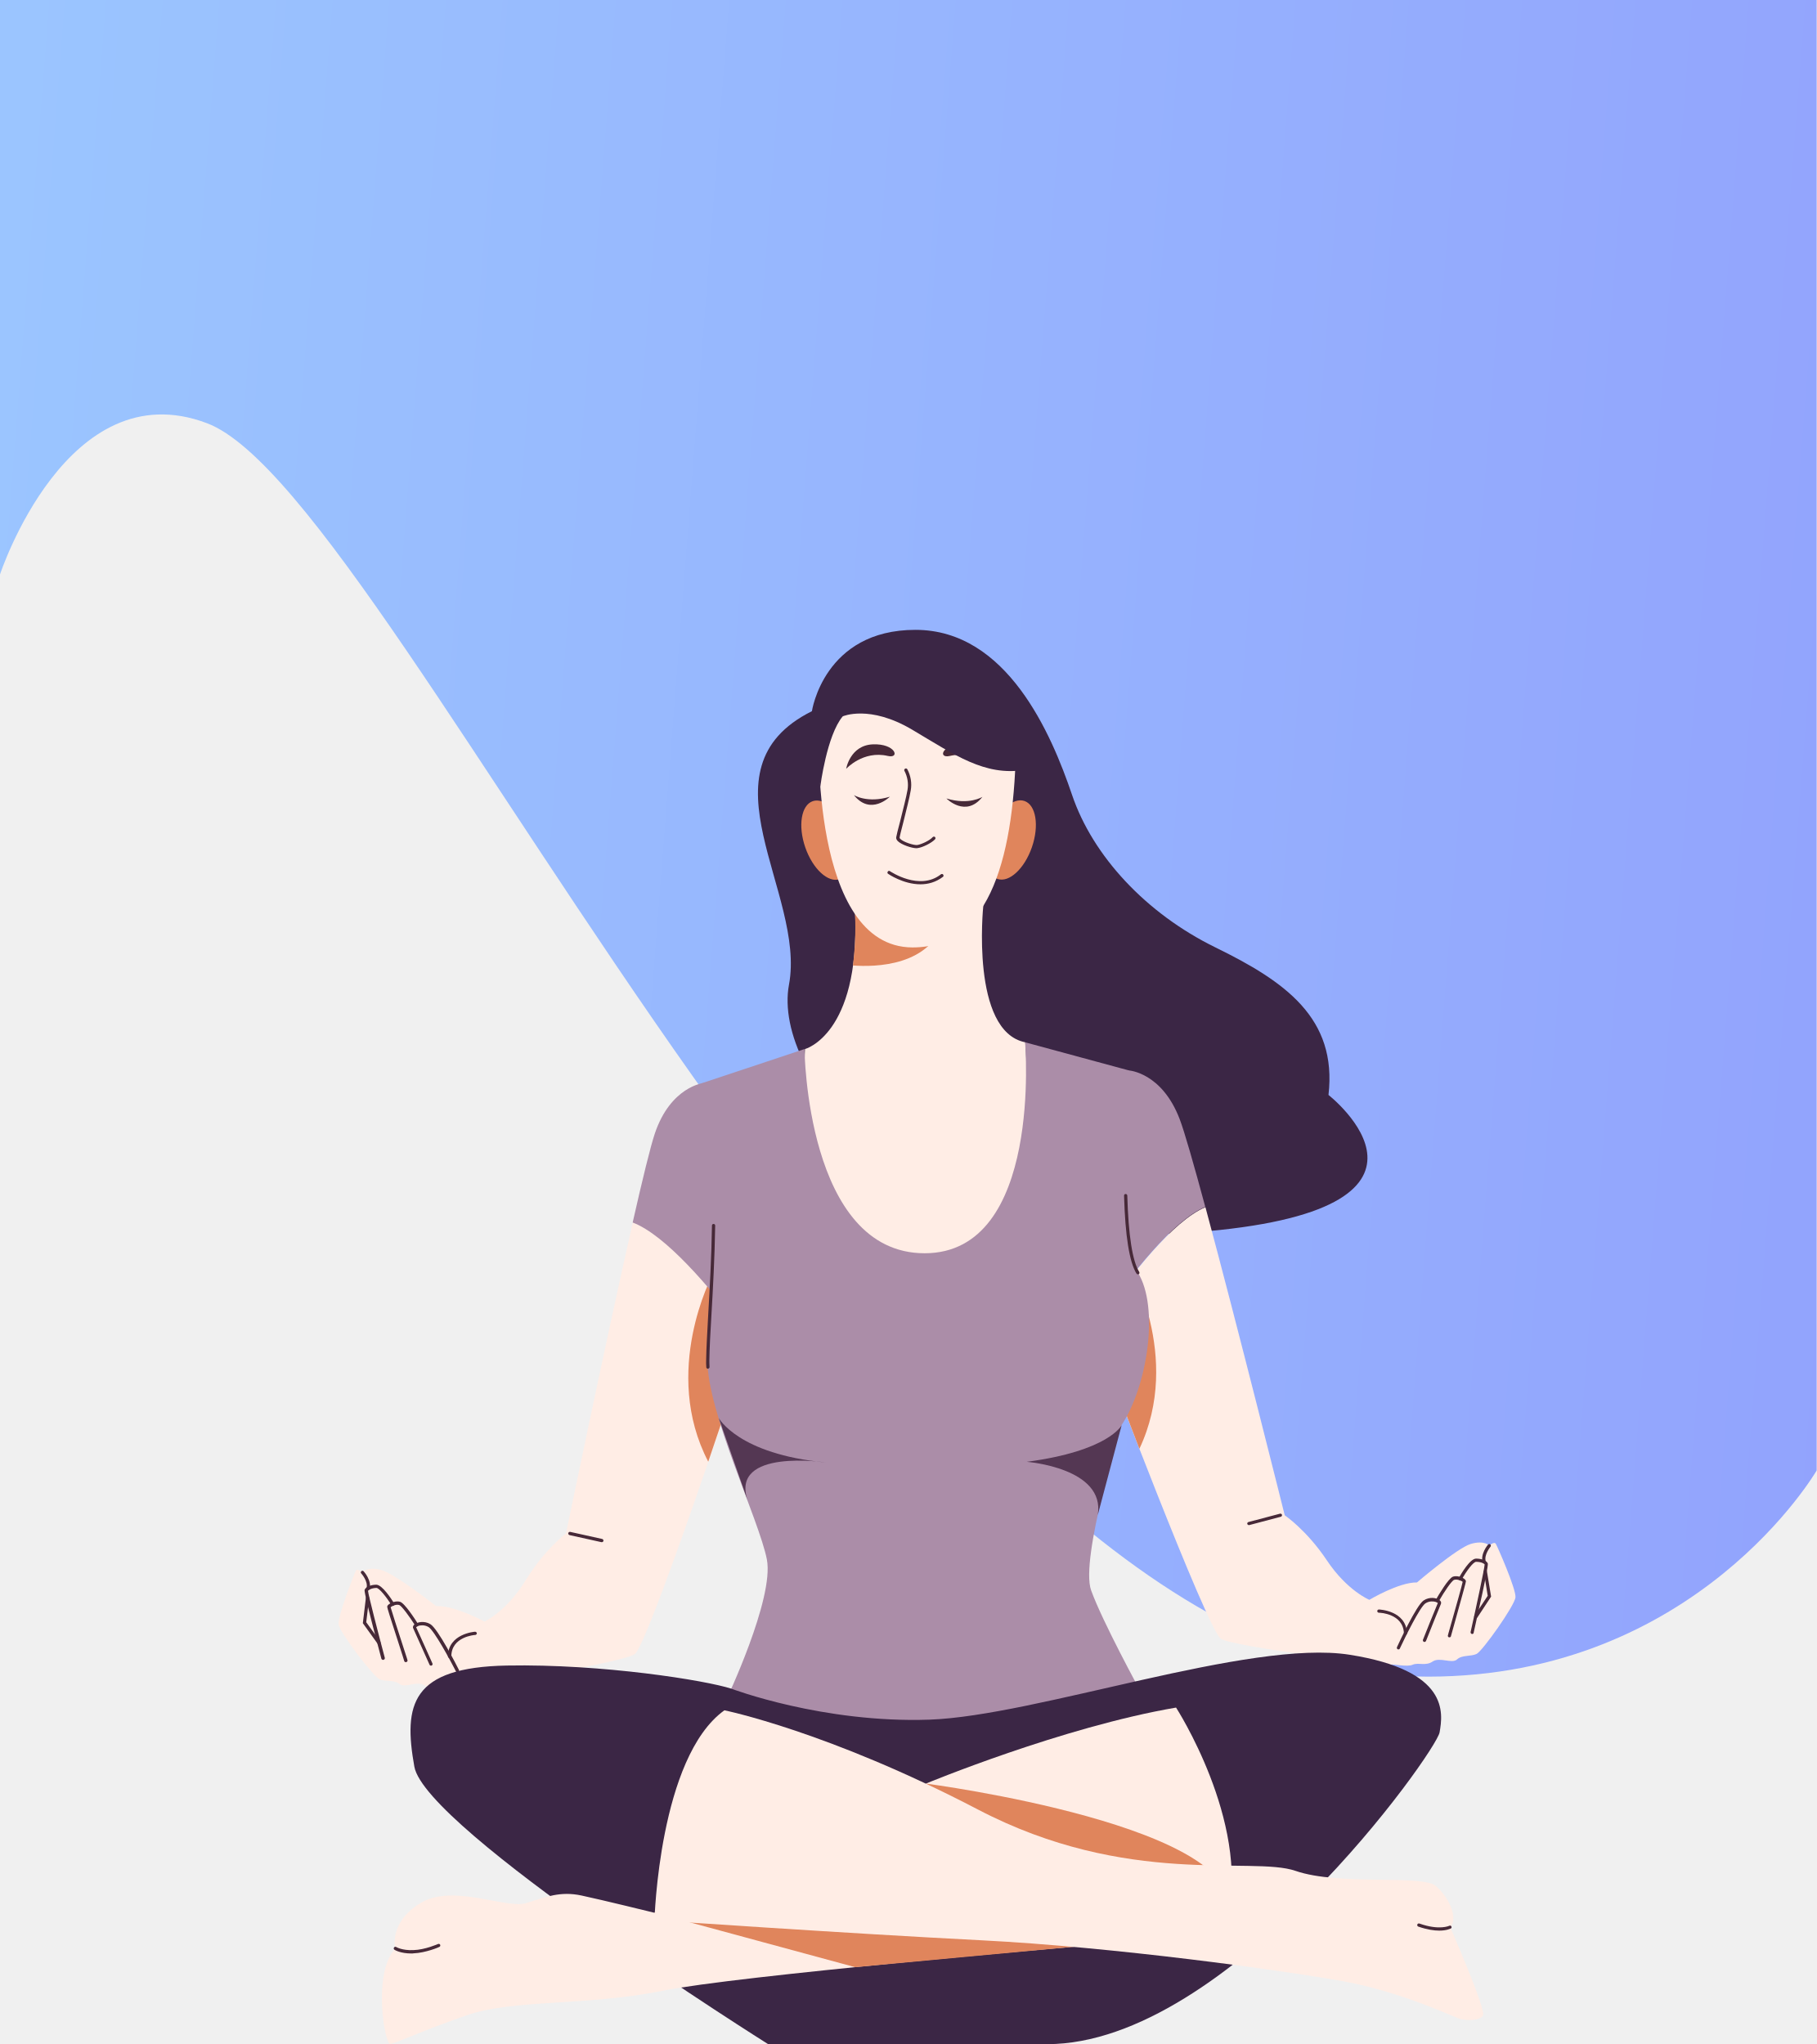
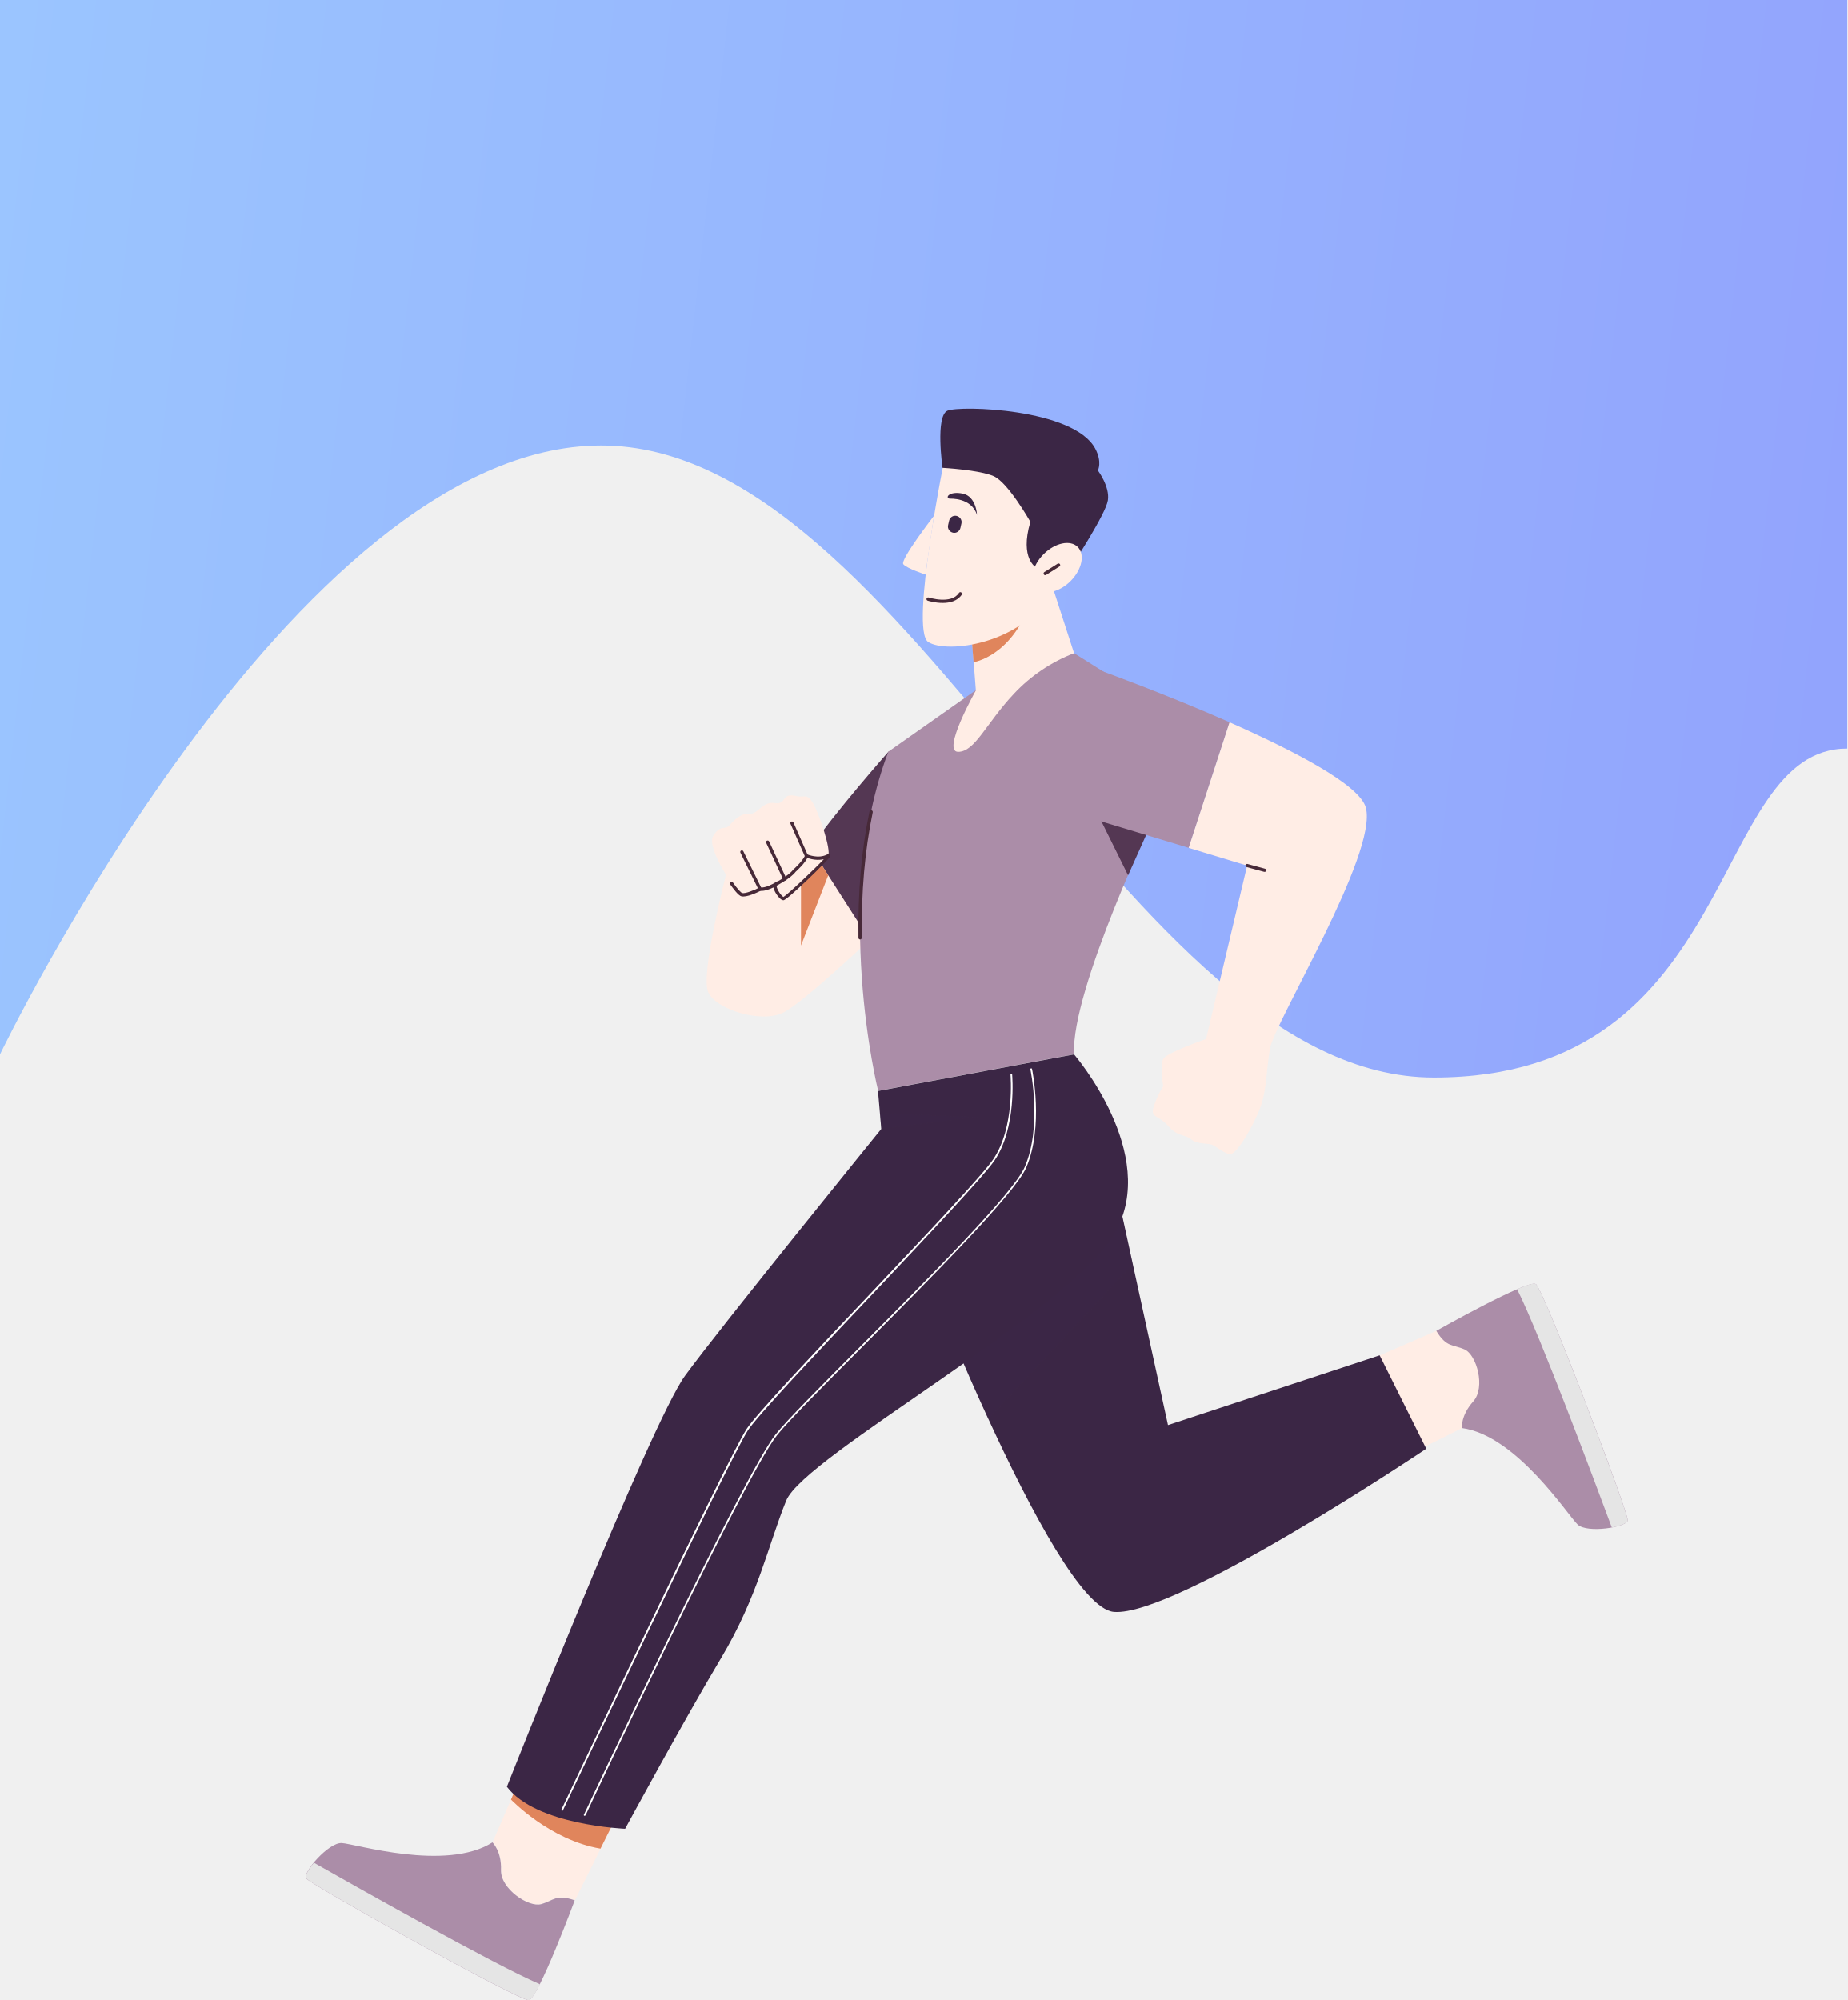
- <svg xmlns="http://www.w3.org/2000/svg" width="375" height="422" viewBox="0 0 375 422" fill="none">
-   <path d="M0 118.599C0 118.599 13.833 76.439 42.733 87.378C83.033 102.606 186.333 346.158 294.733 346.158C350.3 346.158 375 303.599 375 303.599V-27H0V118.599Z" fill="url(#paint0_linear_698_3952)" />
-   <path d="M167.6 146.828C167.6 146.828 170.067 130.037 188.967 130.037C207.867 130.037 217.033 151.516 221.3 164.118C225.567 176.719 236.567 188.589 250.9 195.605C265.233 202.62 276.067 210.168 274.233 226.061C274.233 226.061 304.9 250.001 246.467 254.423C188.033 258.845 159.333 222.171 162.867 203.285C166.4 184.4 143.6 158.798 167.6 146.828Z" fill="#3B2645" />
-   <path d="M202.967 187.126C202.967 187.126 200.3 212.928 211.633 215.189C211.633 215.189 216.333 261.505 189.9 261.505C163.467 261.505 166.167 216.585 166.167 216.585C166.167 216.585 177.433 213.626 176.533 188.722C175.633 163.818 203.333 169.803 202.967 187.126Z" fill="#FFEDE5" />
-   <path d="M195.1 189.42C197.333 180.942 185.833 179.213 178.1 178.98C177 181.474 176.367 184.699 176.5 188.722C176.667 192.247 176.5 195.804 176.067 199.329C180.467 199.661 192.4 199.628 195.1 189.42Z" fill="#E0855C" />
-   <path d="M173.317 181.508C175.702 180.69 176.393 176.423 174.861 171.978C173.329 167.532 170.153 164.591 167.768 165.409C165.383 166.227 164.692 170.494 166.224 174.939C167.756 179.385 170.932 182.326 173.317 181.508Z" fill="#E0855C" />
-   <path d="M213.017 174.9C214.549 170.454 213.857 166.187 211.472 165.369C209.087 164.551 205.911 167.492 204.379 171.938C202.847 176.384 203.539 180.651 205.924 181.468C208.309 182.286 211.484 179.345 213.017 174.9Z" fill="#E0855C" />
-   <path d="M169.033 150.984C169.033 150.984 167.2 195.505 188.333 195.605C204.767 195.671 209.467 175.688 209.733 153.179C210 130.669 169.3 133.694 169.033 150.984Z" fill="#FFEDE5" />
-   <path d="M190 182.571C186.467 182.571 183.367 180.443 183.333 180.41C183.167 180.31 183.133 180.111 183.267 179.944C183.367 179.778 183.567 179.745 183.733 179.878C183.8 179.911 189.8 184.001 194.233 180.51C194.367 180.41 194.6 180.41 194.7 180.576C194.8 180.742 194.8 180.942 194.633 181.042C193.133 182.172 191.533 182.571 190 182.571Z" fill="#472938" />
-   <path d="M176.267 164.151C176.267 164.151 179.033 165.913 183.7 164.483C183.7 164.45 179.733 168.506 176.267 164.151Z" fill="#472938" />
-   <path d="M202.8 164.517C202.8 164.517 200.033 166.279 195.367 164.849C195.367 164.849 199.333 168.906 202.8 164.517Z" fill="#472938" />
-   <path d="M174.667 158.731C174.667 158.731 178.167 154.874 183.267 156.071C185.867 156.67 184.867 153.478 180.167 153.677C175.467 153.877 174.667 158.731 174.667 158.731Z" fill="#472938" />
-   <path d="M204.667 158.731C204.667 158.731 201.167 154.874 196.067 156.071C193.467 156.67 194.467 153.478 199.167 153.677C203.867 153.877 204.667 158.731 204.667 158.731Z" fill="#472938" />
-   <path d="M189.2 175.123C188.2 175.123 186.067 174.392 185.333 173.66C185.067 173.394 184.967 173.128 185 172.862C185.067 172.463 185.367 171.2 185.8 169.604C186.367 167.31 187.1 164.483 187.333 163.087C187.567 161.757 187.333 160.36 186.7 159.163C186.6 158.997 186.667 158.798 186.833 158.698C187 158.598 187.2 158.665 187.3 158.831C188 160.161 188.267 161.69 188 163.187C187.767 164.616 187.033 167.476 186.467 169.77C186.067 171.299 185.733 172.629 185.7 172.962C185.7 172.995 185.733 173.062 185.833 173.195C186.533 173.893 188.733 174.558 189.367 174.458C190.2 174.325 191.933 173.527 192.533 172.829C192.667 172.696 192.867 172.696 193 172.796C193.133 172.929 193.133 173.128 193.033 173.261C192.3 174.059 190.433 174.957 189.467 175.09C189.333 175.123 189.267 175.123 189.2 175.123Z" fill="#472938" />
-   <path d="M169.333 162.389C169.333 162.389 170.667 151.782 173.967 147.892C173.967 147.892 179.5 145.431 188.3 150.652C197.1 155.872 203.267 160.261 211.433 158.964C211.433 158.964 212.2 133.661 191.1 135.024C170 136.388 165.667 147.393 169.333 162.389Z" fill="#3B2645" />
-   <path d="M308.767 318.727C308.433 318.195 307.433 319.093 307.433 319.093C307.433 319.093 306.4 317.929 303.6 318.761C300.8 319.592 292.5 326.707 292.5 326.707C288.767 326.641 282.667 330.298 282.667 330.298C282.667 330.298 278.067 328.403 273.9 322.152C269.733 315.901 265.2 312.842 265.2 312.842C265.2 312.842 255.433 273.674 248.833 249.236C242.133 252.062 233.433 263.201 227.233 272.178C227.367 276.401 227.5 279.094 227.5 279.094C227.5 279.094 249.233 336.616 252.033 338.345C254.833 340.073 286.8 343.93 287.133 343.698C287.467 343.465 290.4 344.23 291.6 343.698C292.8 343.166 294.267 344.03 295.733 343.033C297.2 342.035 299.733 343.565 300.767 342.6C301.8 341.636 303.6 342.035 304.8 341.47C306 340.905 312.7 331.462 312.833 329.766C312.967 328.07 309.1 319.259 308.767 318.727Z" fill="#FFEDE5" />
-   <path d="M232.833 260.707C232.833 260.707 244.2 280.058 235.2 299.11L227.467 279.028L232.833 260.707Z" fill="#E0855C" />
-   <path d="M248.8 249.17C246.433 240.392 244.467 233.509 243.5 231.015C239.833 221.44 233.067 221.007 233.067 221.007C226.4 221.107 226.733 256.75 227.2 272.112C233.4 263.134 242.1 252.029 248.8 249.17Z" fill="#AB8DA8" />
-   <path d="M257.8 314.87C257.667 314.87 257.533 314.771 257.467 314.638C257.433 314.471 257.533 314.272 257.7 314.239L264.233 312.51C264.4 312.476 264.6 312.576 264.633 312.742C264.667 312.909 264.567 313.108 264.4 313.141L257.867 314.87C257.867 314.87 257.833 314.87 257.8 314.87Z" fill="#472938" />
-   <path d="M290.133 337.513C289.967 337.513 289.8 337.38 289.8 337.181C289.633 333.124 284.833 332.958 284.633 332.958C284.433 332.958 284.3 332.792 284.3 332.626C284.3 332.426 284.467 332.293 284.633 332.293C284.7 332.293 290.233 332.493 290.433 337.147C290.5 337.347 290.333 337.513 290.133 337.513C290.167 337.513 290.167 337.513 290.133 337.513Z" fill="#472938" />
-   <path d="M288.667 340.539C288.633 340.539 288.567 340.539 288.533 340.506C288.367 340.439 288.3 340.24 288.367 340.073C288.767 339.209 292.367 331.429 293.867 330.431C295.1 329.6 296.6 329.866 297.2 330.398C297.6 330.73 297.467 331.063 297.433 331.163C297.267 331.528 295.333 336.316 294.367 338.777C294.3 338.943 294.1 339.043 293.933 338.976C293.767 338.91 293.667 338.71 293.733 338.544C293.833 338.245 296.433 331.794 296.8 330.963C296.733 330.897 296.567 330.764 296.233 330.697C295.967 330.631 295.1 330.464 294.233 331.03C293.1 331.794 290.033 338.045 288.933 340.406C288.9 340.472 288.8 340.539 288.667 340.539Z" fill="#472938" />
-   <path d="M299.2 338.045C299 338.045 298.867 337.912 298.867 337.713C298.867 337.646 298.867 337.646 299.8 334.355C300.567 331.661 301.8 327.272 301.933 326.574C301.733 326.375 300.8 325.976 300.167 326.175C299.667 326.341 298.133 328.602 297 330.597C296.9 330.764 296.7 330.797 296.533 330.73C296.367 330.631 296.333 330.431 296.4 330.265C297 329.234 299 325.843 299.933 325.51C300.733 325.244 301.767 325.61 302.233 325.942C302.467 326.109 302.6 326.308 302.6 326.474C302.6 326.674 302.133 328.37 300.433 334.488C300 336.05 299.567 337.547 299.533 337.713C299.533 337.912 299.367 338.045 299.2 338.045Z" fill="#472938" />
-   <path d="M303.9 337.347C303.867 337.347 303.867 337.347 303.833 337.347C303.667 337.314 303.533 337.114 303.567 336.948C304.733 331.761 306.433 323.848 306.467 322.983C306.333 322.784 305.733 322.451 304.7 322.451C304.133 322.451 302.7 324.346 301.733 326.109C301.633 326.275 301.433 326.341 301.267 326.242C301.1 326.142 301.033 325.942 301.133 325.776C301.667 324.845 303.467 321.786 304.7 321.786C305.867 321.786 306.833 322.185 307.1 322.75C307.167 322.883 307.333 323.249 304.2 337.081C304.2 337.247 304.067 337.347 303.9 337.347Z" fill="#472938" />
-   <path d="M306.4 322.784C306.267 322.784 306.133 322.684 306.067 322.551C305.533 320.855 307.1 318.96 307.167 318.894C307.3 318.761 307.5 318.727 307.633 318.86C307.767 318.993 307.8 319.193 307.667 319.326C307.667 319.359 306.267 321.022 306.7 322.385C306.767 322.551 306.667 322.75 306.467 322.817C306.467 322.784 306.433 322.784 306.4 322.784Z" fill="#472938" />
-   <path d="M304.633 334.122C304.567 334.122 304.5 334.089 304.467 334.055C304.3 333.956 304.267 333.756 304.367 333.59L307.1 329.467L306.3 324.48C306.267 324.313 306.4 324.114 306.567 324.114C306.733 324.081 306.933 324.214 306.933 324.38L307.8 329.633L304.933 333.989C304.833 334.055 304.733 334.122 304.633 334.122Z" fill="#472938" />
-   <path d="M73.467 324.28C73.767 323.748 74.8 324.579 74.8 324.579C74.8 324.579 75.8 323.382 78.633 324.114C81.467 324.845 90.033 331.595 90.033 331.595C93.733 331.395 100.033 334.787 100.033 334.787C100.033 334.787 104.567 332.692 108.5 326.275C112.433 319.858 116.833 316.599 116.833 316.599C116.833 316.599 125 277.099 130.633 252.362C137.433 254.922 146.567 265.695 153.133 274.406C153.167 278.629 153.167 281.322 153.167 281.322C153.167 281.322 133.767 339.641 131.033 341.503C128.3 343.365 96.5 348.452 96.2 348.253C95.9 348.053 92.967 348.918 91.733 348.419C90.5 347.92 89.1 348.885 87.567 347.92C86.033 346.956 83.6 348.585 82.5 347.688C81.4 346.79 79.667 347.222 78.4 346.723C77.133 346.225 70.1 337.048 69.9 335.352C69.7 333.656 73.167 324.812 73.467 324.28Z" fill="#FFEDE5" />
-   <path d="M147.033 263.301C147.033 263.301 136.467 283.117 146.2 301.77L153.1 281.388L147.033 263.301Z" fill="#E0855C" />
-   <path d="M130.6 252.395C132.6 243.55 134.3 236.601 135.167 234.041C138.433 224.332 145.2 223.601 145.2 223.601C151.867 223.435 152.933 259.078 153.1 274.439C146.533 265.761 137.4 254.988 130.6 252.395Z" fill="#AB8DA8" />
-   <path d="M124.233 318.395C124.2 318.395 124.2 318.395 124.167 318.395L117.567 316.932C117.4 316.899 117.267 316.699 117.3 316.533C117.333 316.367 117.533 316.234 117.7 316.267L124.3 317.73C124.467 317.763 124.6 317.963 124.567 318.129C124.533 318.295 124.367 318.395 124.233 318.395Z" fill="#472938" />
-   <path d="M92.8 342.301C92.6 342.301 92.467 342.135 92.467 341.969C92.5 337.28 98 336.882 98.067 336.882C98.233 336.882 98.4 337.015 98.433 337.181C98.433 337.38 98.3 337.513 98.133 337.546C97.933 337.546 93.167 337.912 93.167 341.969C93.133 342.168 93 342.301 92.8 342.301Z" fill="#472938" />
-   <path d="M94.433 345.26C94.3 345.26 94.2 345.194 94.133 345.094C92.967 342.8 89.633 336.649 88.467 335.917C87.567 335.385 86.7 335.585 86.433 335.651C86.133 335.751 85.967 335.884 85.9 335.951C86.3 336.782 89.133 343.132 89.267 343.432C89.333 343.598 89.267 343.797 89.1 343.864C88.933 343.93 88.733 343.864 88.667 343.698C87.567 341.27 85.467 336.549 85.3 336.183C85.167 335.951 85.267 335.651 85.5 335.419C86.067 334.887 87.567 334.554 88.833 335.319C90.4 336.25 94.3 343.897 94.733 344.762C94.8 344.928 94.767 345.127 94.6 345.194C94.533 345.26 94.467 345.26 94.433 345.26Z" fill="#472938" />
-   <path d="M83.767 343.166C83.6 343.166 83.467 343.066 83.433 342.9C83.4 342.733 82.967 341.403 82.467 339.841C80.467 333.69 79.933 331.961 79.933 331.761C79.933 331.562 80.033 331.395 80.267 331.229C80.733 330.863 81.733 330.464 82.567 330.697C83.533 330.963 85.667 334.288 86.3 335.286C86.4 335.452 86.333 335.651 86.2 335.751C86.033 335.851 85.833 335.784 85.733 335.651C84.5 333.69 82.867 331.495 82.4 331.362C81.733 331.163 80.833 331.628 80.633 331.828C80.8 332.426 82.233 336.948 83.133 339.674C84.133 342.767 84.133 342.767 84.133 342.833C84.133 342.999 83.967 343.166 83.767 343.166C83.8 343.166 83.8 343.166 83.767 343.166Z" fill="#472938" />
-   <path d="M79.067 342.7C78.933 342.7 78.8 342.6 78.733 342.467C75.067 328.735 75.233 328.37 75.267 328.237C75.5 327.638 76.433 327.206 77.633 327.173H77.667C78.9 327.173 80.8 330.132 81.367 331.03C81.467 331.196 81.4 331.395 81.267 331.495C81.1 331.595 80.9 331.528 80.8 331.395C79.767 329.7 78.267 327.838 77.7 327.838C76.7 327.871 76.1 328.237 75.967 328.436C76.033 329.301 78.067 337.148 79.433 342.268C79.467 342.434 79.367 342.634 79.2 342.667C79.1 342.667 79.067 342.7 79.067 342.7Z" fill="#472938" />
-   <path d="M76 328.27C75.967 328.27 75.933 328.27 75.9 328.27C75.733 328.237 75.6 328.037 75.667 327.871C76.033 326.474 74.6 324.878 74.567 324.845C74.433 324.712 74.467 324.513 74.6 324.38C74.733 324.247 74.933 324.28 75.067 324.413C75.133 324.479 76.767 326.308 76.3 328.037C76.267 328.17 76.133 328.27 76 328.27Z" fill="#472938" />
-   <path d="M78.2 339.475C78.1 339.475 78 339.442 77.933 339.342L74.9 335.119L75.533 329.833C75.567 329.666 75.733 329.533 75.9 329.533C76.067 329.567 76.2 329.733 76.2 329.899L75.6 334.92L78.5 338.943C78.6 339.076 78.567 339.309 78.433 339.408C78.333 339.475 78.267 339.475 78.2 339.475Z" fill="#472938" />
-   <path d="M211.6 215.189L233.067 221.007C233.067 221.007 230.467 255.62 234.9 262.769C239.333 269.917 236.867 286.176 231.5 294.256C231.5 294.256 222.9 321.853 225.233 328.336C227.567 334.82 235.4 349.151 235.4 349.151C235.4 349.151 200.433 366.839 149.833 351.112C149.833 351.112 159.867 330.032 158.3 321.953C156.733 313.873 145.9 291.363 146.033 280.723C146.167 270.083 149.567 241.688 144.6 223.734L166.067 216.585C166.067 216.585 166.433 258.745 190.867 258.745C215.3 258.745 211.6 215.189 211.6 215.189Z" fill="#AB8DA8" />
-   <path d="M231.533 294.256C231.533 294.256 228.867 299.576 211.933 301.803C211.933 301.803 228.233 303.034 226.6 312.809L231.533 294.256Z" fill="#543753" />
-   <path d="M148.367 292.76C148.367 292.76 152.367 300.241 170.467 301.936C170.467 301.936 150.633 298.944 154.333 309.783L148.367 292.76Z" fill="#543753" />
-   <path d="M146.133 282.585C145.967 282.585 145.8 282.452 145.8 282.286C145.767 281.721 145.733 281.222 145.767 280.723C145.8 278.329 146 275.071 146.2 271.28C146.5 266.093 146.867 259.643 146.967 253.026C146.967 252.827 147.1 252.694 147.3 252.694C147.5 252.694 147.633 252.86 147.633 253.026C147.533 259.643 147.167 266.127 146.867 271.314C146.633 275.104 146.467 278.363 146.433 280.756C146.433 281.222 146.433 281.721 146.467 282.253C146.467 282.386 146.333 282.552 146.133 282.585Z" fill="#472938" />
-   <path d="M234.9 263.101C234.8 263.101 234.667 263.035 234.6 262.935C233.133 260.574 232.267 255.154 232.033 246.842C232.033 246.643 232.167 246.51 232.367 246.51C232.533 246.51 232.7 246.643 232.7 246.842C232.933 255.055 233.767 260.375 235.167 262.602C235.267 262.769 235.2 262.968 235.067 263.068C235.033 263.068 234.967 263.101 234.9 263.101Z" fill="#472938" />
-   <path d="M151 348.652C151 348.652 169.833 355.8 191.867 355.036C213.9 354.271 258 338.378 278.6 341.636C299.2 344.895 297.867 353.639 297.167 357.662C296.467 361.686 253.7 422.033 216.133 422.033H158.567C158.567 422.033 87.833 377.579 85.533 364.744C83.233 351.91 84.9 344.23 104.633 343.864C124.367 343.498 145.7 346.923 151 348.652Z" fill="#3B2645" />
-   <path d="M191.133 368.236C191.133 368.236 219.267 356.565 242.767 352.542C242.767 352.542 257.9 375.95 253.467 395.733C253.433 395.733 199.633 383.963 191.133 368.236Z" fill="#FFEDE5" />
-   <path d="M191.133 368.236C191.133 368.236 259.2 377.113 253.433 395.733C247.667 414.353 191.133 368.236 191.133 368.236Z" fill="#E0855C" />
-   <path d="M221.733 401.917C221.733 401.917 151.967 407.902 136.667 411.028C121.367 414.153 105.867 412.757 96.4 416.048C86.933 419.34 81.7 421.867 80.567 422C79.433 422.133 76.833 407.47 81.6 402.283C81.6 402.283 80.133 396.996 86.8 392.907C93.467 388.817 104.533 394.204 108.633 392.907C112.733 391.61 115.667 390.413 120.033 391.344C124.4 392.275 135.067 394.902 135.067 394.902C135.067 394.902 190 360.09 221.733 401.917Z" fill="#FFEDE5" />
-   <path d="M135.1 394.902L176.533 406.14L221.733 401.917C221.733 401.917 201.133 380.771 172.7 382.733C144.267 384.694 135.1 394.902 135.1 394.902Z" fill="#E0855C" />
-   <path d="M149.533 353.107C149.533 353.107 170.933 357.43 201.867 373.589C232.8 389.748 258.4 383.131 267.433 386.257C276.467 389.382 293.6 386.955 296.4 389.382C299.2 391.81 301.033 396.065 299.367 397.894C299.367 397.894 306.833 414.984 306.133 416.115C305.433 417.245 302.833 417.146 301.6 416.88C300.367 416.614 289.5 411.227 277 409C264.5 406.772 230.033 401.984 202.567 400.587C175.1 399.191 135.1 396.431 135.1 396.431C135.1 396.431 136.033 362.816 149.533 353.107Z" fill="#FFEDE5" />
-   <path d="M297.1 398.592C296.033 398.592 294.6 398.393 292.767 397.761C292.6 397.695 292.5 397.495 292.567 397.329C292.633 397.163 292.833 397.063 293 397.129C297.133 398.592 299.133 397.595 299.167 397.595C299.333 397.495 299.533 397.562 299.6 397.728C299.7 397.894 299.633 398.094 299.467 398.16C299.433 398.16 298.667 398.592 297.1 398.592Z" fill="#472938" />
-   <path d="M84.967 403.314C82.633 403.314 81.5 402.582 81.433 402.549C81.267 402.449 81.233 402.25 81.333 402.084C81.433 401.917 81.633 401.884 81.8 401.984C81.8 401.984 83 402.715 85.333 402.616C87.767 402.549 90.4 401.352 90.433 401.352C90.6 401.286 90.8 401.352 90.867 401.518C90.933 401.685 90.867 401.884 90.7 401.951C90.6 402.017 87.9 403.181 85.367 403.281C85.233 403.314 85.1 403.314 84.967 403.314Z" fill="#472938" />
+ <svg xmlns="http://www.w3.org/2000/svg" width="375" height="406" viewBox="0 0 375 406" fill="none">
+   <g clip-path="url(#clip0_698_3795)">
+     <path d="M0 214.043C0 214.043 59.433 90.437 122.033 90.437C184.633 90.437 228.467 218.742 291.067 218.742C353.667 218.742 346.733 151.957 375 151.957V-40H0V214.043Z" fill="url(#paint0_linear_698_3795)" />
+     <path d="M164.567 172.119L147.367 177.618C147.367 177.618 142.133 197.813 143.767 201.413C145.4 205.012 154.6 207.744 158.967 205.578C163.333 203.412 178.133 189.249 178.133 189.249L164.567 172.119Z" fill="#FFEDE5" />
+     <path d="M180.333 152.623C180.333 152.623 169.333 165.087 164.566 172.119L176.833 191.281L189.666 179.751C189.666 179.751 187.533 147.858 180.333 152.623Z" fill="#543753" />
+     <path d="M162.6 172.752V191.948L168.133 177.685L164.567 172.119L162.6 172.752Z" fill="#E0855C" />
+     <path d="M161.767 161.621C163.267 161.988 163.733 160.955 164.967 162.921C166.2 164.887 168.8 172.586 168.1 173.752C167.4 174.918 159.633 182.417 159.067 182.417C158.5 182.417 157.067 180.317 157.367 179.584C157.367 179.584 155.533 180.684 154.333 180.484C154.333 180.484 151.667 181.884 150.6 181.617C149.533 181.35 143.3 172.152 144.767 169.72C146.233 167.287 147.167 168.553 148.033 167.587C148.9 166.62 150.367 165.021 152.133 165.187C153.9 165.354 154.7 162.621 157.267 163.021C159.833 163.421 158.433 160.788 161.767 161.621Z" fill="#FFEDE5" />
+     <path d="M157.333 179.917C157.2 179.917 157.1 179.851 157.033 179.751C156.933 179.584 157 179.384 157.167 179.317C157.2 179.317 160.2 177.718 161 176.551L161.067 176.485C161.1 176.485 162.8 174.952 163.367 173.785L160.467 167.22C160.4 167.054 160.467 166.854 160.633 166.787C160.8 166.72 161 166.787 161.067 166.954L164.067 173.785L164 173.919C163.5 175.185 161.767 176.751 161.5 176.985C160.567 178.284 157.567 179.851 157.433 179.917C157.433 179.884 157.4 179.917 157.333 179.917Z" fill="#472938" />
+     <path d="M154.3 180.817C154.166 180.817 154.066 180.75 154 180.617L150.3 173.086C150.233 172.919 150.3 172.719 150.466 172.652C150.633 172.586 150.833 172.652 150.9 172.819L154.6 180.351C154.666 180.517 154.6 180.717 154.433 180.784C154.4 180.817 154.366 180.817 154.3 180.817Z" fill="#472938" />
+     <path d="M159.3 178.751C159.166 178.751 159.066 178.684 159 178.551L155.533 171.086C155.466 170.919 155.533 170.719 155.7 170.653C155.866 170.586 156.066 170.653 156.133 170.819L159.6 178.284C159.666 178.451 159.6 178.651 159.433 178.718C159.4 178.751 159.333 178.751 159.3 178.751Z" fill="#472938" />
+     <path d="M159.033 182.75C158.5 182.75 157.9 181.917 157.667 181.584C157.5 181.35 157.133 180.751 157 180.151C156.367 180.451 155.267 180.917 154.367 180.85C153.833 181.117 151.567 182.217 150.5 181.95C149.9 181.817 148.8 180.351 148.2 179.484C148.1 179.317 148.133 179.118 148.267 179.018C148.4 178.918 148.633 178.951 148.733 179.084C149.767 180.584 150.467 181.217 150.633 181.284C151.333 181.45 153.133 180.684 154.133 180.184L154.233 180.151H154.333C155.433 180.317 157.133 179.284 157.167 179.284L158.033 178.784L157.667 179.717C157.633 179.817 157.633 180.151 157.967 180.784C158.367 181.517 158.833 181.984 159.033 182.084C159.867 181.617 165.3 176.485 167.233 174.419C165.433 174.852 163.7 174.085 163.633 174.052C163.467 173.985 163.4 173.785 163.467 173.619C163.533 173.452 163.733 173.385 163.9 173.452C163.933 173.452 166.1 174.419 167.933 173.452C168.167 173.319 168.333 173.385 168.4 173.485C168.5 173.552 168.567 173.719 168.5 173.885C168.267 174.485 159.833 182.75 159.033 182.75Z" fill="#472938" />
+     <path d="M218.033 132.595L234.733 143.092V164.854C234.733 164.854 217.366 200.979 218.033 214.01L178.266 221.441C178.266 221.441 168.733 183.183 180.333 152.59L198.066 140.126L218.033 132.595Z" fill="#AB8DA8" />
+     <path d="M174.6 190.715C174.433 190.715 174.267 190.582 174.267 190.382C174.133 181.15 174.867 172.552 176.5 164.754C176.533 164.587 176.7 164.454 176.9 164.487C177.067 164.521 177.2 164.687 177.167 164.887C175.567 172.619 174.8 181.184 174.967 190.348C174.933 190.548 174.8 190.715 174.6 190.715Z" fill="#472938" />
+     <path d="M234.733 164.887L221.7 162.921L229 177.685L234.733 164.887Z" fill="#543753" />
+     <path d="M213.7 119.231L218.033 132.595C213.4 134.394 209.233 137.194 205.833 140.826C200.133 146.891 197.933 152.623 194.5 152.623C191.067 152.623 198.1 140.16 198.1 140.16L197.2 128.496L213.7 119.231Z" fill="#FFEDE5" />
+     <path d="M197.633 134.428C197.633 134.428 205.267 133.294 209.167 122.33L197.167 128.496L197.633 134.428Z" fill="#E0855C" />
+     <path d="M191.967 91.937C191.967 91.937 184.6 127.862 188.433 130.328C192.267 132.795 207.4 130.662 213.033 120.664C218.667 110.666 211.6 91.937 191.967 91.937Z" fill="#FFEDE5" />
+     <path d="M189.6 104.701C189.6 104.701 182.667 113.666 183.367 114.532C184.067 115.398 187.867 116.632 187.867 116.632L189.6 104.701Z" fill="#FFEDE5" />
+     <path d="M210.4 115.232C210.4 115.232 206.933 113.499 209.167 105.934C209.167 105.934 204.667 97.969 201.733 96.669C198.8 95.37 191.333 94.97 191.333 94.97C191.333 94.97 189.833 84.472 192.333 83.372C194.833 82.273 217.967 82.906 222.333 91.071C223.8 93.837 222.867 95.503 222.867 95.503C222.867 95.503 225.333 98.769 224.9 101.568C224.467 104.368 217.667 114.732 217.667 114.732L210.4 115.232Z" fill="#3B2645" />
+     <path d="M217.318 117.964C219.636 115.647 220.29 112.545 218.78 111.036C217.27 109.526 214.167 110.18 211.85 112.497C209.533 114.813 208.879 117.915 210.389 119.425C211.899 120.934 215.001 120.28 217.318 117.964Z" fill="#FFEDE5" />
+     <path d="M191.366 122.397C189.8 122.397 188.4 121.964 188.3 121.93C188.133 121.864 188.033 121.697 188.1 121.497C188.166 121.33 188.333 121.231 188.533 121.297C188.566 121.297 193.1 122.764 194.666 120.364C194.766 120.197 194.966 120.164 195.133 120.264C195.3 120.364 195.333 120.564 195.233 120.731C194.333 122.03 192.8 122.397 191.366 122.397Z" fill="#472938" />
+     <path d="M212.167 116.765C212.067 116.765 211.933 116.698 211.9 116.598C211.8 116.432 211.833 116.232 212 116.132L214.7 114.432C214.867 114.332 215.067 114.365 215.167 114.532C215.267 114.699 215.233 114.899 215.067 114.999L212.367 116.698C212.3 116.732 212.233 116.765 212.167 116.765Z" fill="#472938" />
+     <path d="M194.2 104.734C194.9 104.901 195.333 105.601 195.167 106.267L194.967 107.167C194.8 107.867 194.1 108.3 193.433 108.133C192.733 107.967 192.3 107.267 192.467 106.6L192.667 105.701C192.833 105.001 193.5 104.568 194.2 104.734Z" fill="#3B2645" />
+     <path d="M192.8 101.235C192.8 101.235 197.2 100.935 198.333 104.534C198.333 104.534 198.2 100.768 195.433 100.202C192.667 99.635 191.767 101.068 192.8 101.235Z" fill="#3B2645" />
+     <path d="M223.967 136.327C209 133.794 218.933 165.354 218.933 165.354L241.333 172.119L249.633 146.625C236.6 140.893 223.967 136.327 223.967 136.327Z" fill="#AB8DA8" />
+     <path d="M244.833 210.91C244.833 210.91 236.933 213.676 236.167 214.91C235.4 216.143 236.133 220.508 236.133 220.508C235.3 221.841 234.633 223.241 234.167 224.741C233.5 226.973 235.167 226.307 237.133 228.573C239.1 230.839 240.7 230.273 241.833 231.306C242.967 232.339 245.267 232.006 246.167 232.439C247.067 232.872 248.767 234.338 249.8 234.272C250.833 234.205 253.267 230.673 255.267 226.24C257.267 221.808 256.9 218.209 257.8 212.877C258.7 207.544 279.733 173.252 277.267 163.954C276.033 159.322 262.633 152.39 249.6 146.625L241.3 172.119L253.167 175.718L244.833 210.91Z" fill="#FFEDE5" />
+     <path d="M256.733 176.985C256.7 176.985 256.667 176.985 256.633 176.985L253.067 176.018C252.9 175.985 252.767 175.785 252.833 175.618C252.867 175.452 253.067 175.352 253.233 175.385L256.8 176.351C256.967 176.385 257.1 176.585 257.033 176.751C257.033 176.885 256.9 176.985 256.733 176.985Z" fill="#472938" />
+     <path d="M283.833 296.391L296.8 289.893C296.8 289.893 296.5 287.36 299.1 284.494C301.7 281.628 299.767 274.996 297.333 273.93C294.9 272.863 293.7 273.596 291.6 270.164L272.833 278.295L283.833 296.391Z" fill="#FFEDE5" />
+     <path d="M297.3 273.93C299.733 274.996 301.633 281.628 299.067 284.494C296.5 287.36 296.767 289.893 296.767 289.893C307.867 291.392 318.3 307.655 320.267 309.488C322.233 311.321 330.2 310.022 330.433 308.655C330.667 307.289 313.367 261.666 311.767 260.666C310.167 259.666 291.567 270.164 291.567 270.164C293.667 273.596 294.867 272.863 297.3 273.93Z" fill="#AB8DA8" />
+     <path d="M330.433 308.655C330.633 307.289 313.367 261.666 311.767 260.666C311.367 260.399 309.9 260.866 307.967 261.699C312.567 270.83 324.3 302.29 327.2 310.088C328.933 309.755 330.333 309.222 330.433 308.655Z" fill="#E5E5E5" />
+     <path d="M183.867 248.202C183.867 248.202 213.6 326.185 226.133 327.218C238.667 328.251 289.533 294.092 289.533 294.092L280.067 275.129L237.1 289.293L226.4 240.337L183.867 248.202Z" fill="#3B2645" />
+     <g opacity="0.5">
+       <path opacity="0.5" d="M226.4 240.37L183.867 248.202C183.867 248.202 191.5 268.198 200.633 288.06L229.933 256.7L226.4 240.37Z" fill="#3B2645" />
+     </g>
+     <path d="M105.733 360.677L100 373.974C100 373.974 101.867 375.74 101.733 379.573C101.6 383.405 107.333 387.271 109.9 386.504C112.467 385.738 112.9 384.405 116.733 385.705L125.867 367.375L105.733 360.677Z" fill="#FFEDE5" />
+     <path d="M103.733 365.309C103.733 365.309 111.6 373.541 121.9 375.274L125.833 367.375L105.733 360.643L103.733 365.309Z" fill="#E0855C" />
+     <path d="M218.033 214.043C218.033 214.043 235.433 234.205 226.367 250.202C217.3 266.198 163.267 295.591 159.6 304.623C155.933 313.654 153.867 324.085 146.367 336.616C138.867 349.146 126.9 371.241 126.9 371.241C126.9 371.241 108.8 370.541 102.9 362.71C102.9 362.71 132.1 288.826 139.067 279.262C146.033 269.697 178.9 229.173 178.9 229.173L178.233 221.475L218.033 214.043Z" fill="#3B2645" />
+     <path d="M118.667 368.608C118.633 368.608 118.633 368.608 118.6 368.608C118.533 368.575 118.467 368.475 118.533 368.375C118.867 367.675 151.033 299.157 157.467 291.159C159.833 288.193 166.8 281.228 174.833 273.163C188.6 259.366 205.7 242.203 208 236.938C211.6 228.74 209.2 217.209 209.167 217.076C209.133 216.976 209.2 216.909 209.3 216.876C209.4 216.842 209.467 216.909 209.5 217.009C209.533 217.109 211.933 228.773 208.3 237.071C205.967 242.37 188.833 259.566 175.067 273.396C167.033 281.461 160.1 288.393 157.733 291.359C151.333 299.324 119.167 367.809 118.867 368.508C118.8 368.575 118.733 368.608 118.667 368.608Z" fill="white" />
+     <path d="M114.1 367.575C114.067 367.575 114.067 367.575 114.033 367.575C113.967 367.542 113.9 367.442 113.967 367.342C114.3 366.642 147.667 296.058 151.533 290.126C153.5 287.093 165.233 274.696 176.567 262.732C187.767 250.901 199.367 238.638 201.6 235.372C206.067 228.84 205.133 218.242 205.133 218.142C205.133 218.042 205.2 217.975 205.3 217.975C205.4 217.975 205.467 218.042 205.467 218.142C205.467 218.242 206.433 228.973 201.867 235.605C199.6 238.904 188 251.168 176.8 263.032C165.467 274.996 153.767 287.393 151.8 290.393C147.967 296.325 114.567 366.875 114.233 367.575C114.233 367.542 114.167 367.575 114.1 367.575Z" fill="white" />
+     <path d="M109.867 386.538C107.333 387.271 101.567 383.438 101.7 379.606C101.833 375.773 99.967 374.007 99.967 374.007C90.5 380.006 72.067 374.274 69.367 374.14C66.667 374.007 61.4 380.139 62.133 381.306C62.867 382.472 105.433 406.267 107.333 406.033C109.233 405.8 116.667 385.771 116.667 385.771C112.867 384.438 112.433 385.805 109.867 386.538Z" fill="#AB8DA8" />
+     <path d="M62.166 381.305C62.867 382.472 105.467 406.267 107.367 406.033C107.833 405.967 108.667 404.7 109.6 402.801C100.2 398.768 70.933 382.239 63.733 378.14C62.6 379.473 61.867 380.806 62.166 381.305Z" fill="#E5E5E5" />
+     <g opacity="0.5">
+       <path opacity="0.5" d="M178.9 229.173C178.9 229.173 198.667 226.707 198.467 226.773C198.267 226.84 178.633 225.907 178.633 225.907L178.9 229.173Z" fill="#3B2645" />
+     </g>
+   </g>
  <defs>
-     <linearGradient id="paint0_linear_698_3952" x1="375" y1="346.158" x2="-124.768" y2="307.295" gradientUnits="userSpaceOnUse">
+     <linearGradient id="paint0_linear_698_3795" x1="375" y1="218.742" x2="-121.545" y2="163.055" gradientUnits="userSpaceOnUse">
      <stop stop-color="#92A3FD" />
      <stop offset="1" stop-color="#9DCEFF" />
    </linearGradient>
+     <clipPath id="clip0_698_3795">
+       <rect width="375" height="406" fill="white" />
+     </clipPath>
  </defs>
</svg>
